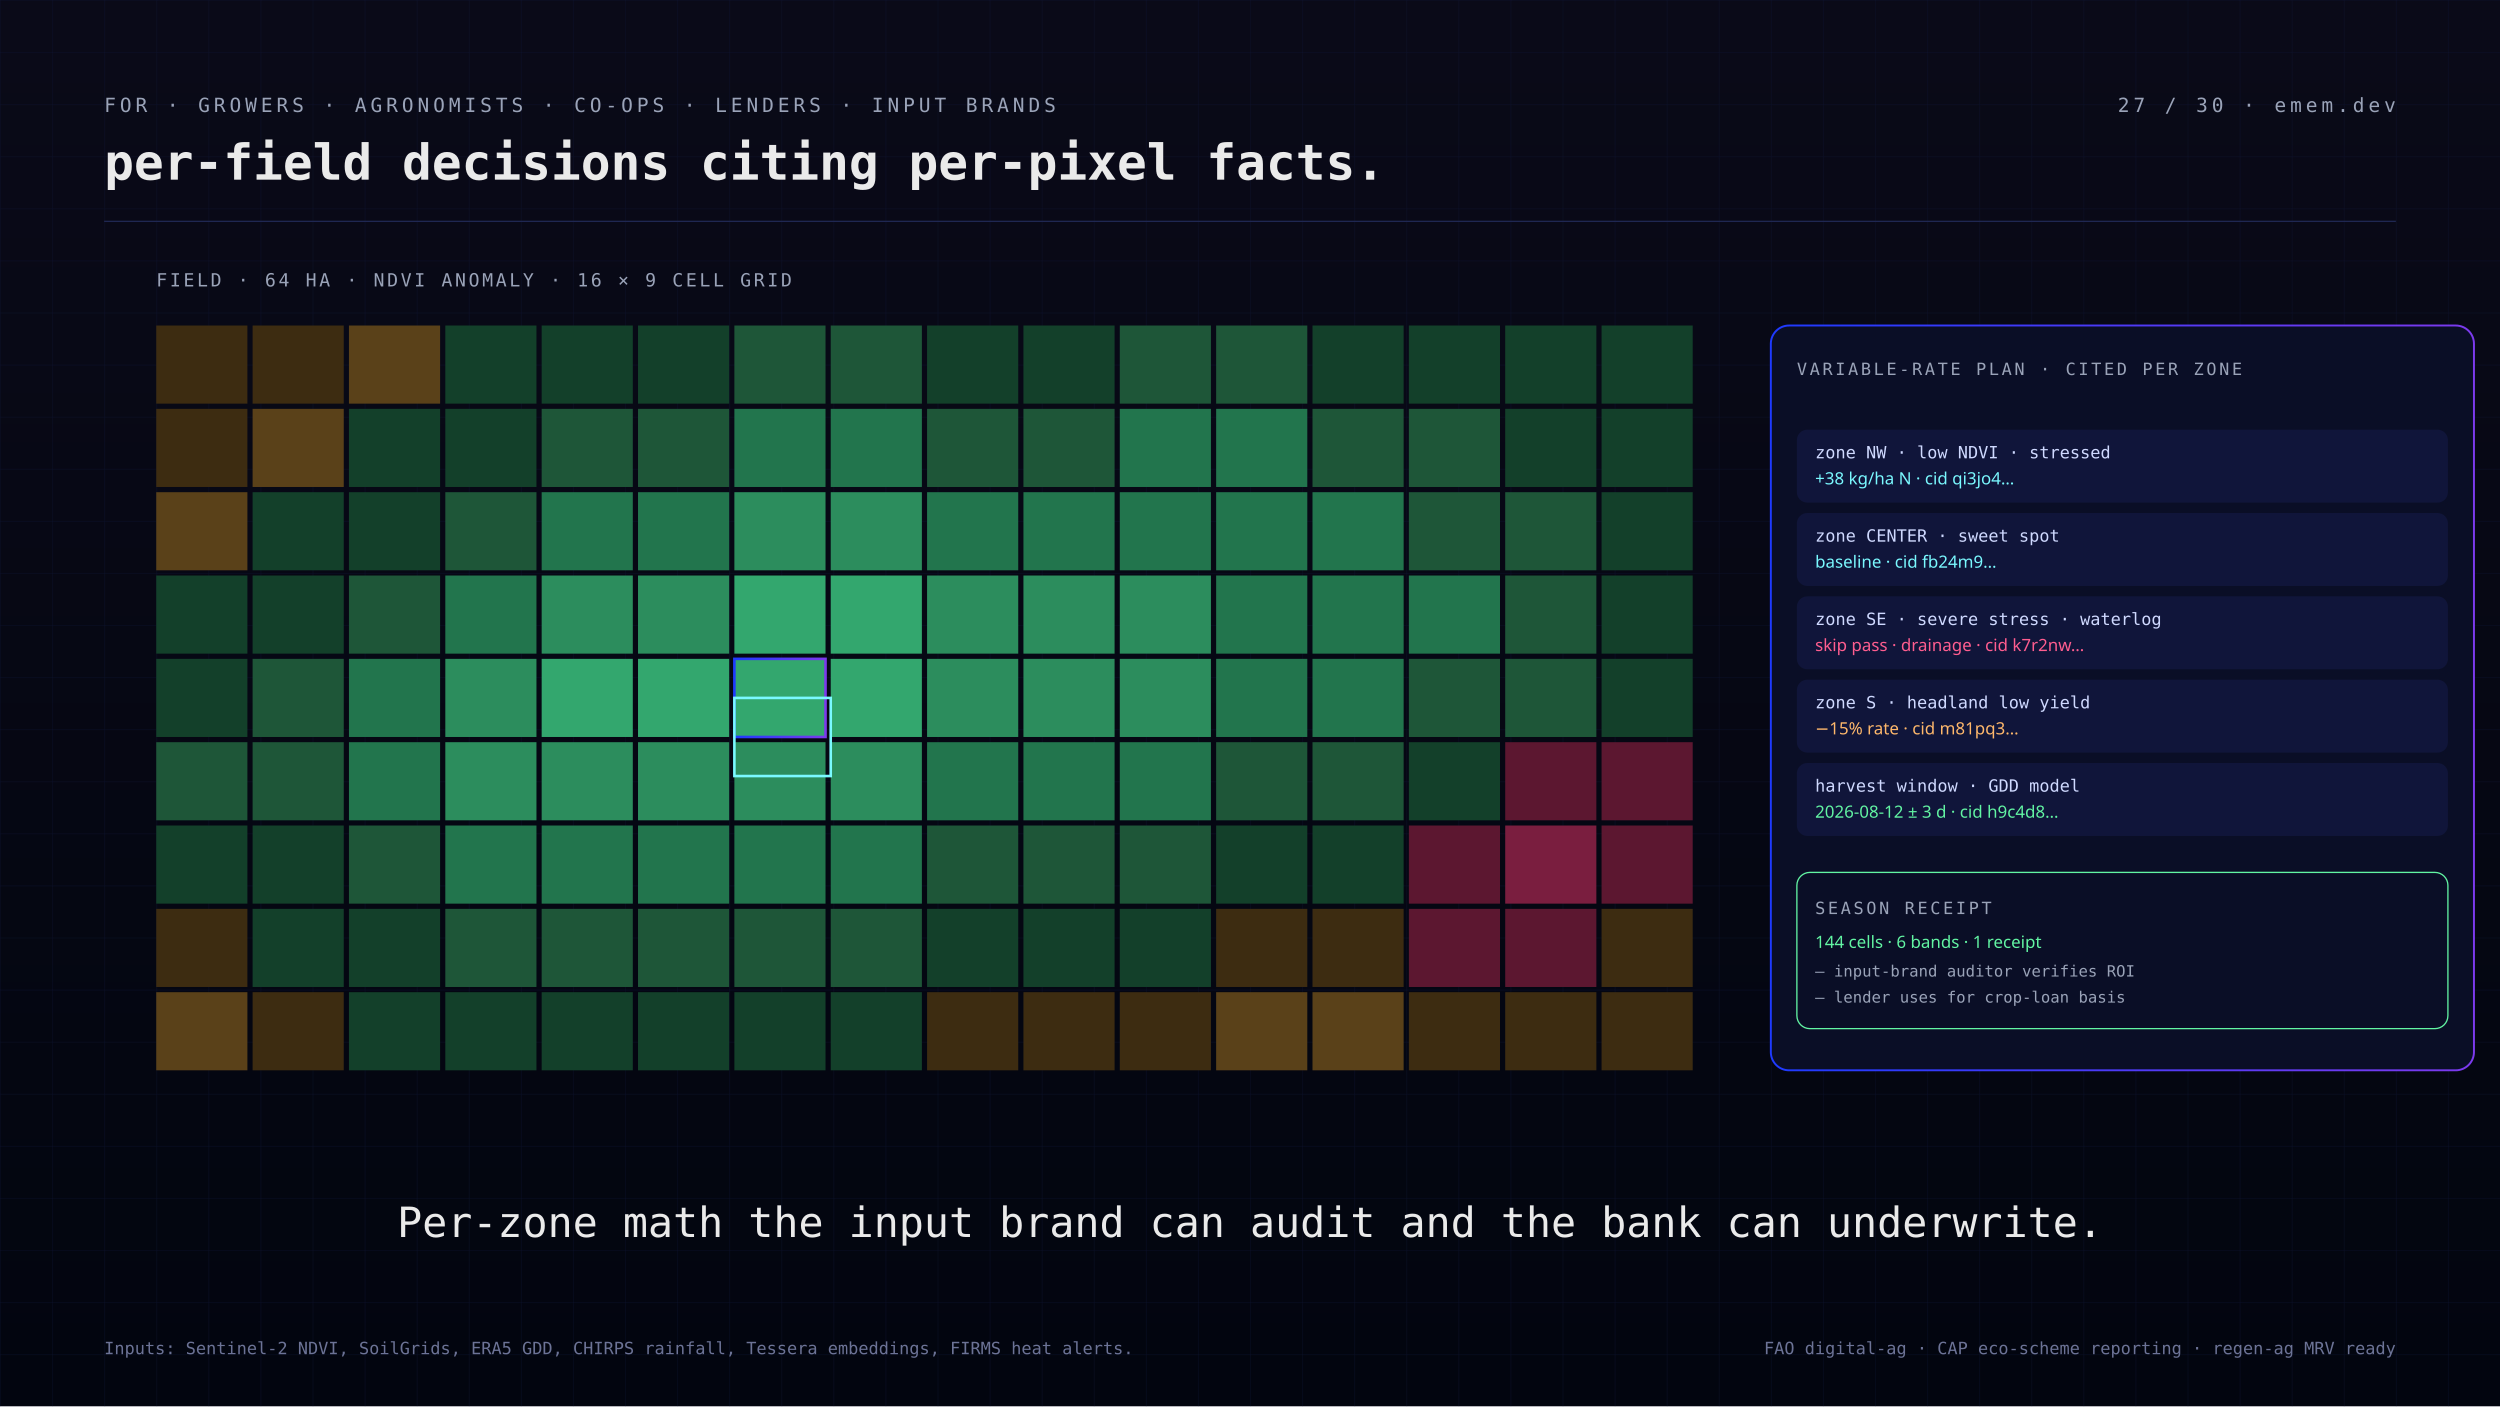
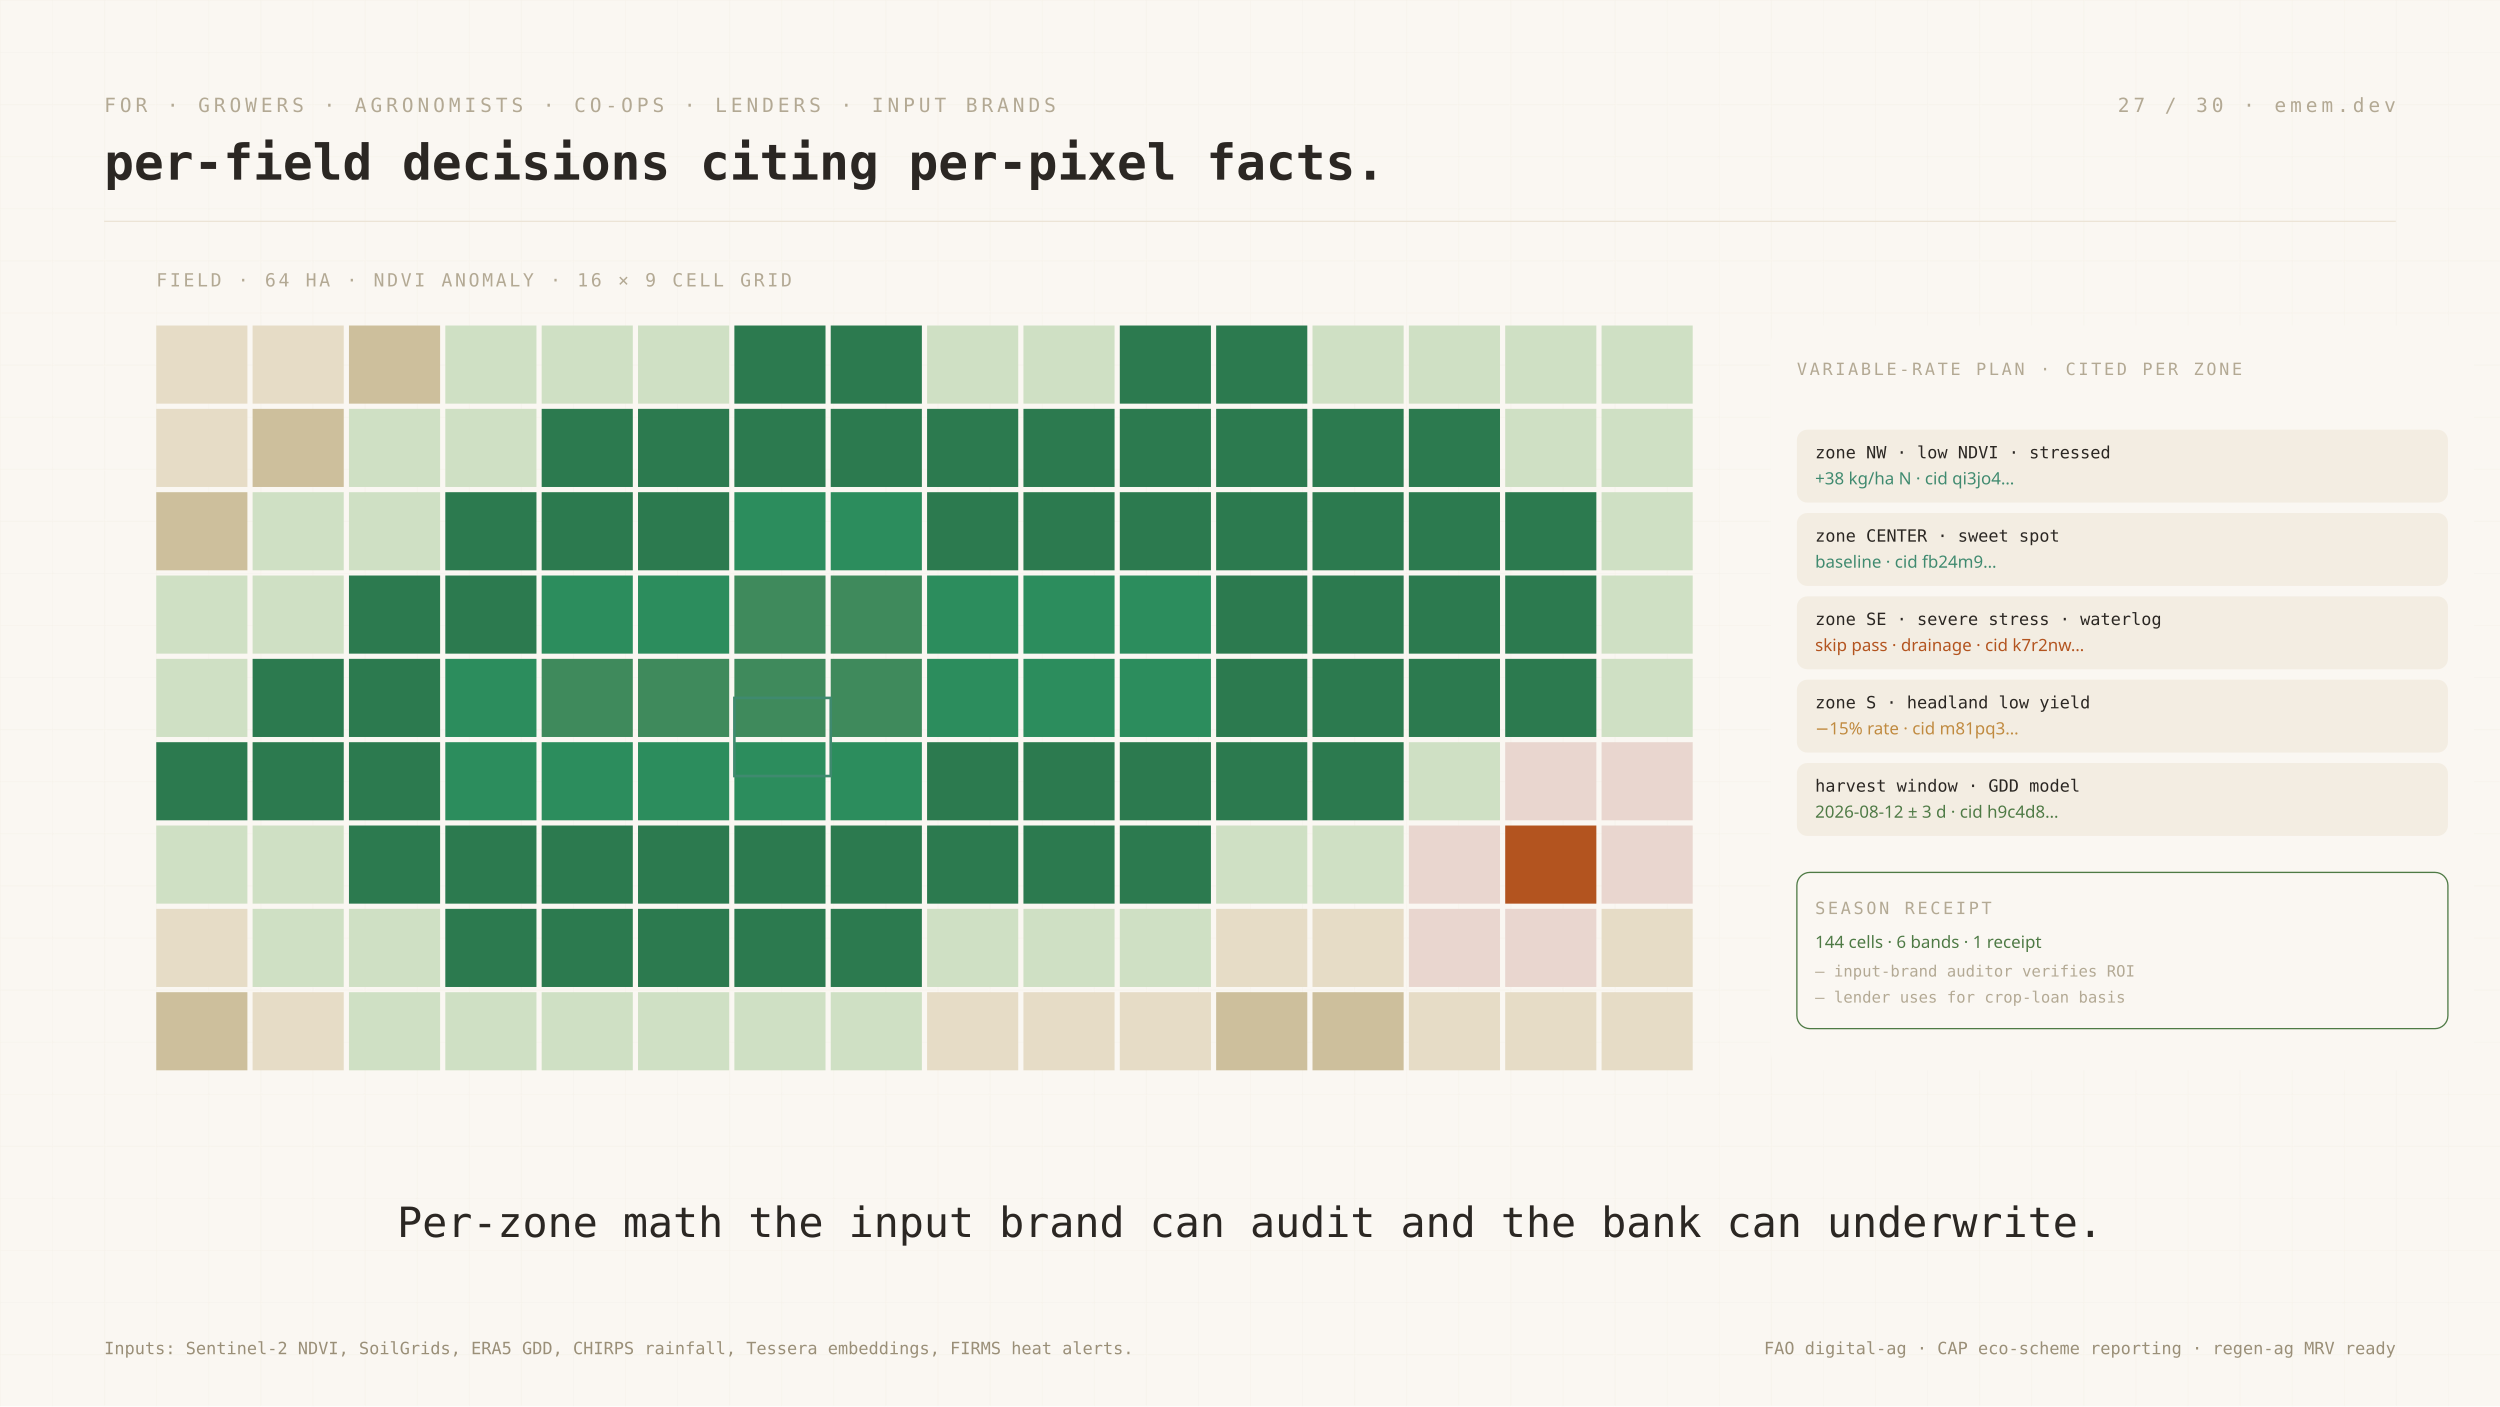
<svg xmlns="http://www.w3.org/2000/svg" viewBox="0 0 1920 1080" width="1920" height="1080" font-family="ui-monospace, SF Mono, Menlo, Consolas, monospace" role="img" aria-label="precision agriculture: per-field decisions citing per-pixel facts">
  <defs>
    <linearGradient id="bg" x1="0" y1="0" x2="0" y2="1">
-       <stop offset="0" stop-color="#0a0a18" />
-       <stop offset="1" stop-color="#02050f" />
+       <stop offset="0" stop-color="#faf7f2" />
+       <stop offset="1" stop-color="#faf7f2" />
    </linearGradient>
    <linearGradient id="acc" x1="0" y1="0" x2="1" y2="0">
-       <stop offset="0" stop-color="#1e3aff" />
-       <stop offset="1" stop-color="#7c3aed" />
+       <stop offset="0" stop-color="#5b7d4d" />
+       <stop offset="1" stop-color="#8a6d3f" />
    </linearGradient>
    <pattern id="grid" width="40" height="40" patternUnits="userSpaceOnUse">
-       <path d="M40 0 L0 0 0 40" fill="none" stroke="#101637" stroke-width="0.6" />
+       <path d="M40 0 L0 0 0 40" fill="none" stroke="#f3ede2" stroke-width="0.6" />
    </pattern>
  </defs>
  <rect width="1920" height="1080" fill="url(#bg)" />
  <rect width="1920" height="1080" fill="url(#grid)" opacity="0.7" />
-   <text x="80" y="86" font-size="15" fill="#9aa3b8" letter-spacing="3">FOR · GROWERS · AGRONOMISTS · CO-OPS · LENDERS · INPUT BRANDS</text>
-   <text x="80" y="138" font-size="38" fill="#eaeaea" font-weight="700">per-field decisions citing per-pixel facts.</text>
-   <text x="1840" y="86" text-anchor="end" font-size="15" fill="#9aa3b8" letter-spacing="3">27 / 30 · emem.dev</text>
-   <line x1="80" y1="170" x2="1840" y2="170" stroke="#1f2752" />
+   <text x="80" y="86" font-size="15" fill="#b3a994" letter-spacing="3">FOR · GROWERS · AGRONOMISTS · CO-OPS · LENDERS · INPUT BRANDS</text>
+   <text x="80" y="138" font-size="38" fill="#2b2723" font-weight="700">per-field decisions citing per-pixel facts.</text>
+   <text x="1840" y="86" text-anchor="end" font-size="15" fill="#b3a994" letter-spacing="3">27 / 30 · emem.dev</text>
+   <line x1="80" y1="170" x2="1840" y2="170" stroke="#ece4d6" />
  <g transform="translate(120,220)">
-     <text x="0" y="0" font-size="14" fill="#9aa3b8" letter-spacing="2">FIELD · 64 HA · NDVI ANOMALY · 16 × 9 CELL GRID</text>
-     <g transform="translate(0,30)" font-family="ui-monospace" font-size="9" fill="#9aa3b8">
+     <text x="0" y="0" font-size="14" fill="#b3a994" letter-spacing="2">FIELD · 64 HA · NDVI ANOMALY · 16 × 9 CELL GRID</text>
+     <g transform="translate(0,30)" font-family="ui-monospace" font-size="9" fill="#b3a994">
      <g>
        <g transform="translate(0,0)">
-           <rect x="0" width="70" height="60" fill="#3d2c11" />
-           <rect x="74" width="70" height="60" fill="#3d2c11" />
-           <rect x="148" width="70" height="60" fill="#5a4119" />
-           <rect x="222" width="70" height="60" fill="#13402a" />
-           <rect x="296" width="70" height="60" fill="#13402a" />
-           <rect x="370" width="70" height="60" fill="#13402a" />
-           <rect x="444" width="70" height="60" fill="#1e5638" />
-           <rect x="518" width="70" height="60" fill="#1e5638" />
-           <rect x="592" width="70" height="60" fill="#13402a" />
-           <rect x="666" width="70" height="60" fill="#13402a" />
-           <rect x="740" width="70" height="60" fill="#1e5638" />
-           <rect x="814" width="70" height="60" fill="#1e5638" />
-           <rect x="888" width="70" height="60" fill="#13402a" />
-           <rect x="962" width="70" height="60" fill="#13402a" />
-           <rect x="1036" width="70" height="60" fill="#13402a" />
-           <rect x="1110" width="70" height="60" fill="#13402a" />
+           <rect x="0" width="70" height="60" fill="#e6dcc6" />
+           <rect x="74" width="70" height="60" fill="#e6dcc6" />
+           <rect x="148" width="70" height="60" fill="#cdbf9c" />
+           <rect x="222" width="70" height="60" fill="#cfe0c4" />
+           <rect x="296" width="70" height="60" fill="#cfe0c4" />
+           <rect x="370" width="70" height="60" fill="#cfe0c4" />
+           <rect x="444" width="70" height="60" fill="#2c7a4f" />
+           <rect x="518" width="70" height="60" fill="#2c7a4f" />
+           <rect x="592" width="70" height="60" fill="#cfe0c4" />
+           <rect x="666" width="70" height="60" fill="#cfe0c4" />
+           <rect x="740" width="70" height="60" fill="#2c7a4f" />
+           <rect x="814" width="70" height="60" fill="#2c7a4f" />
+           <rect x="888" width="70" height="60" fill="#cfe0c4" />
+           <rect x="962" width="70" height="60" fill="#cfe0c4" />
+           <rect x="1036" width="70" height="60" fill="#cfe0c4" />
+           <rect x="1110" width="70" height="60" fill="#cfe0c4" />
        </g>
        <g transform="translate(0,64)">
-           <rect x="0" width="70" height="60" fill="#3d2c11" />
-           <rect x="74" width="70" height="60" fill="#5a4119" />
-           <rect x="148" width="70" height="60" fill="#13402a" />
-           <rect x="222" width="70" height="60" fill="#13402a" />
-           <rect x="296" width="70" height="60" fill="#1e5638" />
-           <rect x="370" width="70" height="60" fill="#1e5638" />
-           <rect x="444" width="70" height="60" fill="#22754d" />
-           <rect x="518" width="70" height="60" fill="#22754d" />
-           <rect x="592" width="70" height="60" fill="#1e5638" />
-           <rect x="666" width="70" height="60" fill="#1e5638" />
-           <rect x="740" width="70" height="60" fill="#22754d" />
-           <rect x="814" width="70" height="60" fill="#22754d" />
-           <rect x="888" width="70" height="60" fill="#1e5638" />
-           <rect x="962" width="70" height="60" fill="#1e5638" />
-           <rect x="1036" width="70" height="60" fill="#13402a" />
-           <rect x="1110" width="70" height="60" fill="#13402a" />
+           <rect x="0" width="70" height="60" fill="#e6dcc6" />
+           <rect x="74" width="70" height="60" fill="#cdbf9c" />
+           <rect x="148" width="70" height="60" fill="#cfe0c4" />
+           <rect x="222" width="70" height="60" fill="#cfe0c4" />
+           <rect x="296" width="70" height="60" fill="#2c7a4f" />
+           <rect x="370" width="70" height="60" fill="#2c7a4f" />
+           <rect x="444" width="70" height="60" fill="#2c7a4f" />
+           <rect x="518" width="70" height="60" fill="#2c7a4f" />
+           <rect x="592" width="70" height="60" fill="#2c7a4f" />
+           <rect x="666" width="70" height="60" fill="#2c7a4f" />
+           <rect x="740" width="70" height="60" fill="#2c7a4f" />
+           <rect x="814" width="70" height="60" fill="#2c7a4f" />
+           <rect x="888" width="70" height="60" fill="#2c7a4f" />
+           <rect x="962" width="70" height="60" fill="#2c7a4f" />
+           <rect x="1036" width="70" height="60" fill="#cfe0c4" />
+           <rect x="1110" width="70" height="60" fill="#cfe0c4" />
        </g>
        <g transform="translate(0,128)">
-           <rect x="0" width="70" height="60" fill="#5a4119" />
-           <rect x="74" width="70" height="60" fill="#13402a" />
-           <rect x="148" width="70" height="60" fill="#13402a" />
-           <rect x="222" width="70" height="60" fill="#1e5638" />
-           <rect x="296" width="70" height="60" fill="#22754d" />
-           <rect x="370" width="70" height="60" fill="#22754d" />
+           <rect x="0" width="70" height="60" fill="#cdbf9c" />
+           <rect x="74" width="70" height="60" fill="#cfe0c4" />
+           <rect x="148" width="70" height="60" fill="#cfe0c4" />
+           <rect x="222" width="70" height="60" fill="#2c7a4f" />
+           <rect x="296" width="70" height="60" fill="#2c7a4f" />
+           <rect x="370" width="70" height="60" fill="#2c7a4f" />
          <rect x="444" width="70" height="60" fill="#2c8d5d" />
          <rect x="518" width="70" height="60" fill="#2c8d5d" />
-           <rect x="592" width="70" height="60" fill="#22754d" />
-           <rect x="666" width="70" height="60" fill="#22754d" />
-           <rect x="740" width="70" height="60" fill="#22754d" />
-           <rect x="814" width="70" height="60" fill="#22754d" />
-           <rect x="888" width="70" height="60" fill="#22754d" />
-           <rect x="962" width="70" height="60" fill="#1e5638" />
-           <rect x="1036" width="70" height="60" fill="#1e5638" />
-           <rect x="1110" width="70" height="60" fill="#13402a" />
+           <rect x="592" width="70" height="60" fill="#2c7a4f" />
+           <rect x="666" width="70" height="60" fill="#2c7a4f" />
+           <rect x="740" width="70" height="60" fill="#2c7a4f" />
+           <rect x="814" width="70" height="60" fill="#2c7a4f" />
+           <rect x="888" width="70" height="60" fill="#2c7a4f" />
+           <rect x="962" width="70" height="60" fill="#2c7a4f" />
+           <rect x="1036" width="70" height="60" fill="#2c7a4f" />
+           <rect x="1110" width="70" height="60" fill="#cfe0c4" />
        </g>
        <g transform="translate(0,192)">
-           <rect x="0" width="70" height="60" fill="#13402a" />
-           <rect x="74" width="70" height="60" fill="#13402a" />
-           <rect x="148" width="70" height="60" fill="#1e5638" />
-           <rect x="222" width="70" height="60" fill="#22754d" />
+           <rect x="0" width="70" height="60" fill="#cfe0c4" />
+           <rect x="74" width="70" height="60" fill="#cfe0c4" />
+           <rect x="148" width="70" height="60" fill="#2c7a4f" />
+           <rect x="222" width="70" height="60" fill="#2c7a4f" />
          <rect x="296" width="70" height="60" fill="#2c8d5d" />
          <rect x="370" width="70" height="60" fill="#2c8d5d" />
-           <rect x="444" width="70" height="60" fill="#33a76e" />
-           <rect x="518" width="70" height="60" fill="#33a76e" />
+           <rect x="444" width="70" height="60" fill="#3f8a5c" />
+           <rect x="518" width="70" height="60" fill="#3f8a5c" />
          <rect x="592" width="70" height="60" fill="#2c8d5d" />
          <rect x="666" width="70" height="60" fill="#2c8d5d" />
          <rect x="740" width="70" height="60" fill="#2c8d5d" />
-           <rect x="814" width="70" height="60" fill="#22754d" />
-           <rect x="888" width="70" height="60" fill="#22754d" />
-           <rect x="962" width="70" height="60" fill="#22754d" />
-           <rect x="1036" width="70" height="60" fill="#1e5638" />
-           <rect x="1110" width="70" height="60" fill="#13402a" />
+           <rect x="814" width="70" height="60" fill="#2c7a4f" />
+           <rect x="888" width="70" height="60" fill="#2c7a4f" />
+           <rect x="962" width="70" height="60" fill="#2c7a4f" />
+           <rect x="1036" width="70" height="60" fill="#2c7a4f" />
+           <rect x="1110" width="70" height="60" fill="#cfe0c4" />
        </g>
        <g transform="translate(0,256)">
-           <rect x="0" width="70" height="60" fill="#13402a" />
-           <rect x="74" width="70" height="60" fill="#1e5638" />
-           <rect x="148" width="70" height="60" fill="#22754d" />
+           <rect x="0" width="70" height="60" fill="#cfe0c4" />
+           <rect x="74" width="70" height="60" fill="#2c7a4f" />
+           <rect x="148" width="70" height="60" fill="#2c7a4f" />
          <rect x="222" width="70" height="60" fill="#2c8d5d" />
-           <rect x="296" width="70" height="60" fill="#33a76e" />
-           <rect x="370" width="70" height="60" fill="#33a76e" />
-           <rect x="444" width="70" height="60" fill="#33a76e" stroke="url(#acc)" stroke-width="2" />
-           <rect x="518" width="70" height="60" fill="#33a76e" />
+           <rect x="296" width="70" height="60" fill="#3f8a5c" />
+           <rect x="370" width="70" height="60" fill="#3f8a5c" />
+           <rect x="444" width="70" height="60" fill="#3f8a5c" stroke="url(#7c756a)" stroke-width="2" />
+           <rect x="518" width="70" height="60" fill="#3f8a5c" />
          <rect x="592" width="70" height="60" fill="#2c8d5d" />
          <rect x="666" width="70" height="60" fill="#2c8d5d" />
          <rect x="740" width="70" height="60" fill="#2c8d5d" />
-           <rect x="814" width="70" height="60" fill="#22754d" />
-           <rect x="888" width="70" height="60" fill="#22754d" />
-           <rect x="962" width="70" height="60" fill="#1e5638" />
-           <rect x="1036" width="70" height="60" fill="#1e5638" />
-           <rect x="1110" width="70" height="60" fill="#13402a" />
+           <rect x="814" width="70" height="60" fill="#2c7a4f" />
+           <rect x="888" width="70" height="60" fill="#2c7a4f" />
+           <rect x="962" width="70" height="60" fill="#2c7a4f" />
+           <rect x="1036" width="70" height="60" fill="#2c7a4f" />
+           <rect x="1110" width="70" height="60" fill="#cfe0c4" />
        </g>
        <g transform="translate(0,320)">
-           <rect x="0" width="70" height="60" fill="#1e5638" />
-           <rect x="74" width="70" height="60" fill="#1e5638" />
-           <rect x="148" width="70" height="60" fill="#22754d" />
+           <rect x="0" width="70" height="60" fill="#2c7a4f" />
+           <rect x="74" width="70" height="60" fill="#2c7a4f" />
+           <rect x="148" width="70" height="60" fill="#2c7a4f" />
          <rect x="222" width="70" height="60" fill="#2c8d5d" />
          <rect x="296" width="70" height="60" fill="#2c8d5d" />
          <rect x="370" width="70" height="60" fill="#2c8d5d" />
          <rect x="444" width="70" height="60" fill="#2c8d5d" />
          <rect x="518" width="70" height="60" fill="#2c8d5d" />
-           <rect x="592" width="70" height="60" fill="#22754d" />
-           <rect x="666" width="70" height="60" fill="#22754d" />
-           <rect x="740" width="70" height="60" fill="#22754d" />
-           <rect x="814" width="70" height="60" fill="#1e5638" />
-           <rect x="888" width="70" height="60" fill="#1e5638" />
-           <rect x="962" width="70" height="60" fill="#13402a" />
-           <rect x="1036" width="70" height="60" fill="#5c1730" />
-           <rect x="1110" width="70" height="60" fill="#5c1730" />
+           <rect x="592" width="70" height="60" fill="#2c7a4f" />
+           <rect x="666" width="70" height="60" fill="#2c7a4f" />
+           <rect x="740" width="70" height="60" fill="#2c7a4f" />
+           <rect x="814" width="70" height="60" fill="#2c7a4f" />
+           <rect x="888" width="70" height="60" fill="#2c7a4f" />
+           <rect x="962" width="70" height="60" fill="#cfe0c4" />
+           <rect x="1036" width="70" height="60" fill="#e9d6cf" />
+           <rect x="1110" width="70" height="60" fill="#e9d6cf" />
        </g>
        <g transform="translate(0,384)">
-           <rect x="0" width="70" height="60" fill="#13402a" />
-           <rect x="74" width="70" height="60" fill="#13402a" />
-           <rect x="148" width="70" height="60" fill="#1e5638" />
-           <rect x="222" width="70" height="60" fill="#22754d" />
-           <rect x="296" width="70" height="60" fill="#22754d" />
-           <rect x="370" width="70" height="60" fill="#22754d" />
-           <rect x="444" width="70" height="60" fill="#22754d" />
-           <rect x="518" width="70" height="60" fill="#22754d" />
-           <rect x="592" width="70" height="60" fill="#1e5638" />
-           <rect x="666" width="70" height="60" fill="#1e5638" />
-           <rect x="740" width="70" height="60" fill="#1e5638" />
-           <rect x="814" width="70" height="60" fill="#13402a" />
-           <rect x="888" width="70" height="60" fill="#13402a" />
-           <rect x="962" width="70" height="60" fill="#5c1730" />
-           <rect x="1036" width="70" height="60" fill="#7a1e3f" />
-           <rect x="1110" width="70" height="60" fill="#5c1730" />
+           <rect x="0" width="70" height="60" fill="#cfe0c4" />
+           <rect x="74" width="70" height="60" fill="#cfe0c4" />
+           <rect x="148" width="70" height="60" fill="#2c7a4f" />
+           <rect x="222" width="70" height="60" fill="#2c7a4f" />
+           <rect x="296" width="70" height="60" fill="#2c7a4f" />
+           <rect x="370" width="70" height="60" fill="#2c7a4f" />
+           <rect x="444" width="70" height="60" fill="#2c7a4f" />
+           <rect x="518" width="70" height="60" fill="#2c7a4f" />
+           <rect x="592" width="70" height="60" fill="#2c7a4f" />
+           <rect x="666" width="70" height="60" fill="#2c7a4f" />
+           <rect x="740" width="70" height="60" fill="#2c7a4f" />
+           <rect x="814" width="70" height="60" fill="#cfe0c4" />
+           <rect x="888" width="70" height="60" fill="#cfe0c4" />
+           <rect x="962" width="70" height="60" fill="#e9d6cf" />
+           <rect x="1036" width="70" height="60" fill="#b3541f" />
+           <rect x="1110" width="70" height="60" fill="#e9d6cf" />
        </g>
        <g transform="translate(0,448)">
-           <rect x="0" width="70" height="60" fill="#3d2c11" />
-           <rect x="74" width="70" height="60" fill="#13402a" />
-           <rect x="148" width="70" height="60" fill="#13402a" />
-           <rect x="222" width="70" height="60" fill="#1e5638" />
-           <rect x="296" width="70" height="60" fill="#1e5638" />
-           <rect x="370" width="70" height="60" fill="#1e5638" />
-           <rect x="444" width="70" height="60" fill="#1e5638" />
-           <rect x="518" width="70" height="60" fill="#1e5638" />
-           <rect x="592" width="70" height="60" fill="#13402a" />
-           <rect x="666" width="70" height="60" fill="#13402a" />
-           <rect x="740" width="70" height="60" fill="#13402a" />
-           <rect x="814" width="70" height="60" fill="#3d2c11" />
-           <rect x="888" width="70" height="60" fill="#3d2c11" />
-           <rect x="962" width="70" height="60" fill="#5c1730" />
-           <rect x="1036" width="70" height="60" fill="#5c1730" />
-           <rect x="1110" width="70" height="60" fill="#3d2c11" />
+           <rect x="0" width="70" height="60" fill="#e6dcc6" />
+           <rect x="74" width="70" height="60" fill="#cfe0c4" />
+           <rect x="148" width="70" height="60" fill="#cfe0c4" />
+           <rect x="222" width="70" height="60" fill="#2c7a4f" />
+           <rect x="296" width="70" height="60" fill="#2c7a4f" />
+           <rect x="370" width="70" height="60" fill="#2c7a4f" />
+           <rect x="444" width="70" height="60" fill="#2c7a4f" />
+           <rect x="518" width="70" height="60" fill="#2c7a4f" />
+           <rect x="592" width="70" height="60" fill="#cfe0c4" />
+           <rect x="666" width="70" height="60" fill="#cfe0c4" />
+           <rect x="740" width="70" height="60" fill="#cfe0c4" />
+           <rect x="814" width="70" height="60" fill="#e6dcc6" />
+           <rect x="888" width="70" height="60" fill="#e6dcc6" />
+           <rect x="962" width="70" height="60" fill="#e9d6cf" />
+           <rect x="1036" width="70" height="60" fill="#e9d6cf" />
+           <rect x="1110" width="70" height="60" fill="#e6dcc6" />
        </g>
        <g transform="translate(0,512)">
-           <rect x="0" width="70" height="60" fill="#5a4119" />
-           <rect x="74" width="70" height="60" fill="#3d2c11" />
-           <rect x="148" width="70" height="60" fill="#13402a" />
-           <rect x="222" width="70" height="60" fill="#13402a" />
-           <rect x="296" width="70" height="60" fill="#13402a" />
-           <rect x="370" width="70" height="60" fill="#13402a" />
-           <rect x="444" width="70" height="60" fill="#13402a" />
-           <rect x="518" width="70" height="60" fill="#13402a" />
-           <rect x="592" width="70" height="60" fill="#3d2c11" />
-           <rect x="666" width="70" height="60" fill="#3d2c11" />
-           <rect x="740" width="70" height="60" fill="#3d2c11" />
-           <rect x="814" width="70" height="60" fill="#5a4119" />
-           <rect x="888" width="70" height="60" fill="#5a4119" />
-           <rect x="962" width="70" height="60" fill="#3d2c11" />
-           <rect x="1036" width="70" height="60" fill="#3d2c11" />
-           <rect x="1110" width="70" height="60" fill="#3d2c11" />
+           <rect x="0" width="70" height="60" fill="#cdbf9c" />
+           <rect x="74" width="70" height="60" fill="#e6dcc6" />
+           <rect x="148" width="70" height="60" fill="#cfe0c4" />
+           <rect x="222" width="70" height="60" fill="#cfe0c4" />
+           <rect x="296" width="70" height="60" fill="#cfe0c4" />
+           <rect x="370" width="70" height="60" fill="#cfe0c4" />
+           <rect x="444" width="70" height="60" fill="#cfe0c4" />
+           <rect x="518" width="70" height="60" fill="#cfe0c4" />
+           <rect x="592" width="70" height="60" fill="#e6dcc6" />
+           <rect x="666" width="70" height="60" fill="#e6dcc6" />
+           <rect x="740" width="70" height="60" fill="#e6dcc6" />
+           <rect x="814" width="70" height="60" fill="#cdbf9c" />
+           <rect x="888" width="70" height="60" fill="#cdbf9c" />
+           <rect x="962" width="70" height="60" fill="#e6dcc6" />
+           <rect x="1036" width="70" height="60" fill="#e6dcc6" />
+           <rect x="1110" width="70" height="60" fill="#e6dcc6" />
        </g>
      </g>
    </g>
    <g transform="translate(1240,30)">
-       <rect width="540" height="572" rx="14" fill="#0a0e26" stroke="url(#acc)" stroke-width="1.5" />
-       <text x="20" y="38" font-size="13" fill="#9aa3b8" letter-spacing="2">VARIABLE-RATE PLAN · CITED PER ZONE</text>
-       <g font-size="13" fill="#cfd9ff">
+       <rect width="540" height="572" rx="14" fill="#faf7f2" stroke="url(#7c756a)" stroke-width="1.5" />
+       <text x="20" y="38" font-size="13" fill="#b3a994" letter-spacing="2">VARIABLE-RATE PLAN · CITED PER ZONE</text>
+       <g font-size="13" fill="#2b2723">
        <g transform="translate(20,80)">
-           <rect width="500" height="56" rx="8" fill="#10153a" />
+           <rect width="500" height="56" rx="8" fill="#f3ede2" />
          <text x="14" y="22">zone NW · low NDVI · stressed</text>
-           <text x="14" y="42" font-family="ui-monospace" fill="#7af9ff">+38 kg/ha N · cid qi3jo4…</text>
+           <text x="14" y="42" font-family="ui-monospace" fill="#3f8a6f">+38 kg/ha N · cid qi3jo4…</text>
        </g>
        <g transform="translate(20,144)">
-           <rect width="500" height="56" rx="8" fill="#10153a" />
+           <rect width="500" height="56" rx="8" fill="#f3ede2" />
          <text x="14" y="22">zone CENTER · sweet spot</text>
-           <text x="14" y="42" font-family="ui-monospace" fill="#7af9ff">baseline · cid fb24m9…</text>
+           <text x="14" y="42" font-family="ui-monospace" fill="#3f8a6f">baseline · cid fb24m9…</text>
        </g>
        <g transform="translate(20,208)">
-           <rect width="500" height="56" rx="8" fill="#10153a" />
+           <rect width="500" height="56" rx="8" fill="#f3ede2" />
          <text x="14" y="22">zone SE · severe stress · waterlog</text>
-           <text x="14" y="42" font-family="ui-monospace" fill="#ff5d8f">skip pass · drainage · cid k7r2nw…</text>
+           <text x="14" y="42" font-family="ui-monospace" fill="#b3541f">skip pass · drainage · cid k7r2nw…</text>
        </g>
        <g transform="translate(20,272)">
-           <rect width="500" height="56" rx="8" fill="#10153a" />
+           <rect width="500" height="56" rx="8" fill="#f3ede2" />
          <text x="14" y="22">zone S · headland low yield</text>
-           <text x="14" y="42" font-family="ui-monospace" fill="#ffb86b">−15% rate · cid m81pq3…</text>
+           <text x="14" y="42" font-family="ui-monospace" fill="#c08a3f">−15% rate · cid m81pq3…</text>
        </g>
        <g transform="translate(20,336)">
-           <rect width="500" height="56" rx="8" fill="#10153a" />
+           <rect width="500" height="56" rx="8" fill="#f3ede2" />
          <text x="14" y="22">harvest window · GDD model</text>
-           <text x="14" y="42" font-family="ui-monospace" fill="#62f5a3">2026-08-12 ± 3 d · cid h9c4d8…</text>
+           <text x="14" y="42" font-family="ui-monospace" fill="#4e7a45">2026-08-12 ± 3 d · cid h9c4d8…</text>
        </g>
        <g transform="translate(20,420)">
-           <rect width="500" height="120" rx="10" fill="#0a0e26" stroke="#62f5a3" />
-           <text x="14" y="32" font-size="13" fill="#9aa3b8" letter-spacing="2">SEASON RECEIPT</text>
-           <text x="14" y="58" font-family="ui-monospace" fill="#62f5a3">144 cells · 6 bands · 1 receipt</text>
-           <text x="14" y="80" font-size="12" fill="#9aa3b8">— input-brand auditor verifies ROI</text>
-           <text x="14" y="100" font-size="12" fill="#9aa3b8">— lender uses for crop-loan basis</text>
+           <rect width="500" height="120" rx="10" fill="#faf7f2" stroke="#4e7a45" />
+           <text x="14" y="32" font-size="13" fill="#b3a994" letter-spacing="2">SEASON RECEIPT</text>
+           <text x="14" y="58" font-family="ui-monospace" fill="#4e7a45">144 cells · 6 bands · 1 receipt</text>
+           <text x="14" y="80" font-size="12" fill="#b3a994">— input-brand auditor verifies ROI</text>
+           <text x="14" y="100" font-size="12" fill="#b3a994">— lender uses for crop-loan basis</text>
        </g>
      </g>
    </g>
    <g>
-       <rect x="444" y="316" width="74" height="60" fill="none" stroke="#7af9ff" stroke-width="2" />
+       <rect x="444" y="316" width="74" height="60" fill="none" stroke="#3f8a6f" stroke-width="2" />
      <animate attributeName="opacity" values="0.4;1;0.4" dur="2.4s" repeatCount="indefinite" />
    </g>
  </g>
-   <text x="960" y="950" text-anchor="middle" font-size="32" fill="#eaeaea">Per-zone math the input brand can audit and the bank can underwrite.</text>
-   <g transform="translate(80,1040)" font-size="13" fill="#6c7396">
+   <text x="960" y="950" text-anchor="middle" font-size="32" fill="#2b2723">Per-zone math the input brand can audit and the bank can underwrite.</text>
+   <g transform="translate(80,1040)" font-size="13" fill="#9a8f78">
    <text x="0" y="0">Inputs: Sentinel-2 NDVI, SoilGrids, ERA5 GDD, CHIRPS rainfall, Tessera embeddings, FIRMS heat alerts.</text>
    <text x="1760" y="0" text-anchor="end">FAO digital-ag · CAP eco-scheme reporting · regen-ag MRV ready</text>
  </g>
</svg>
